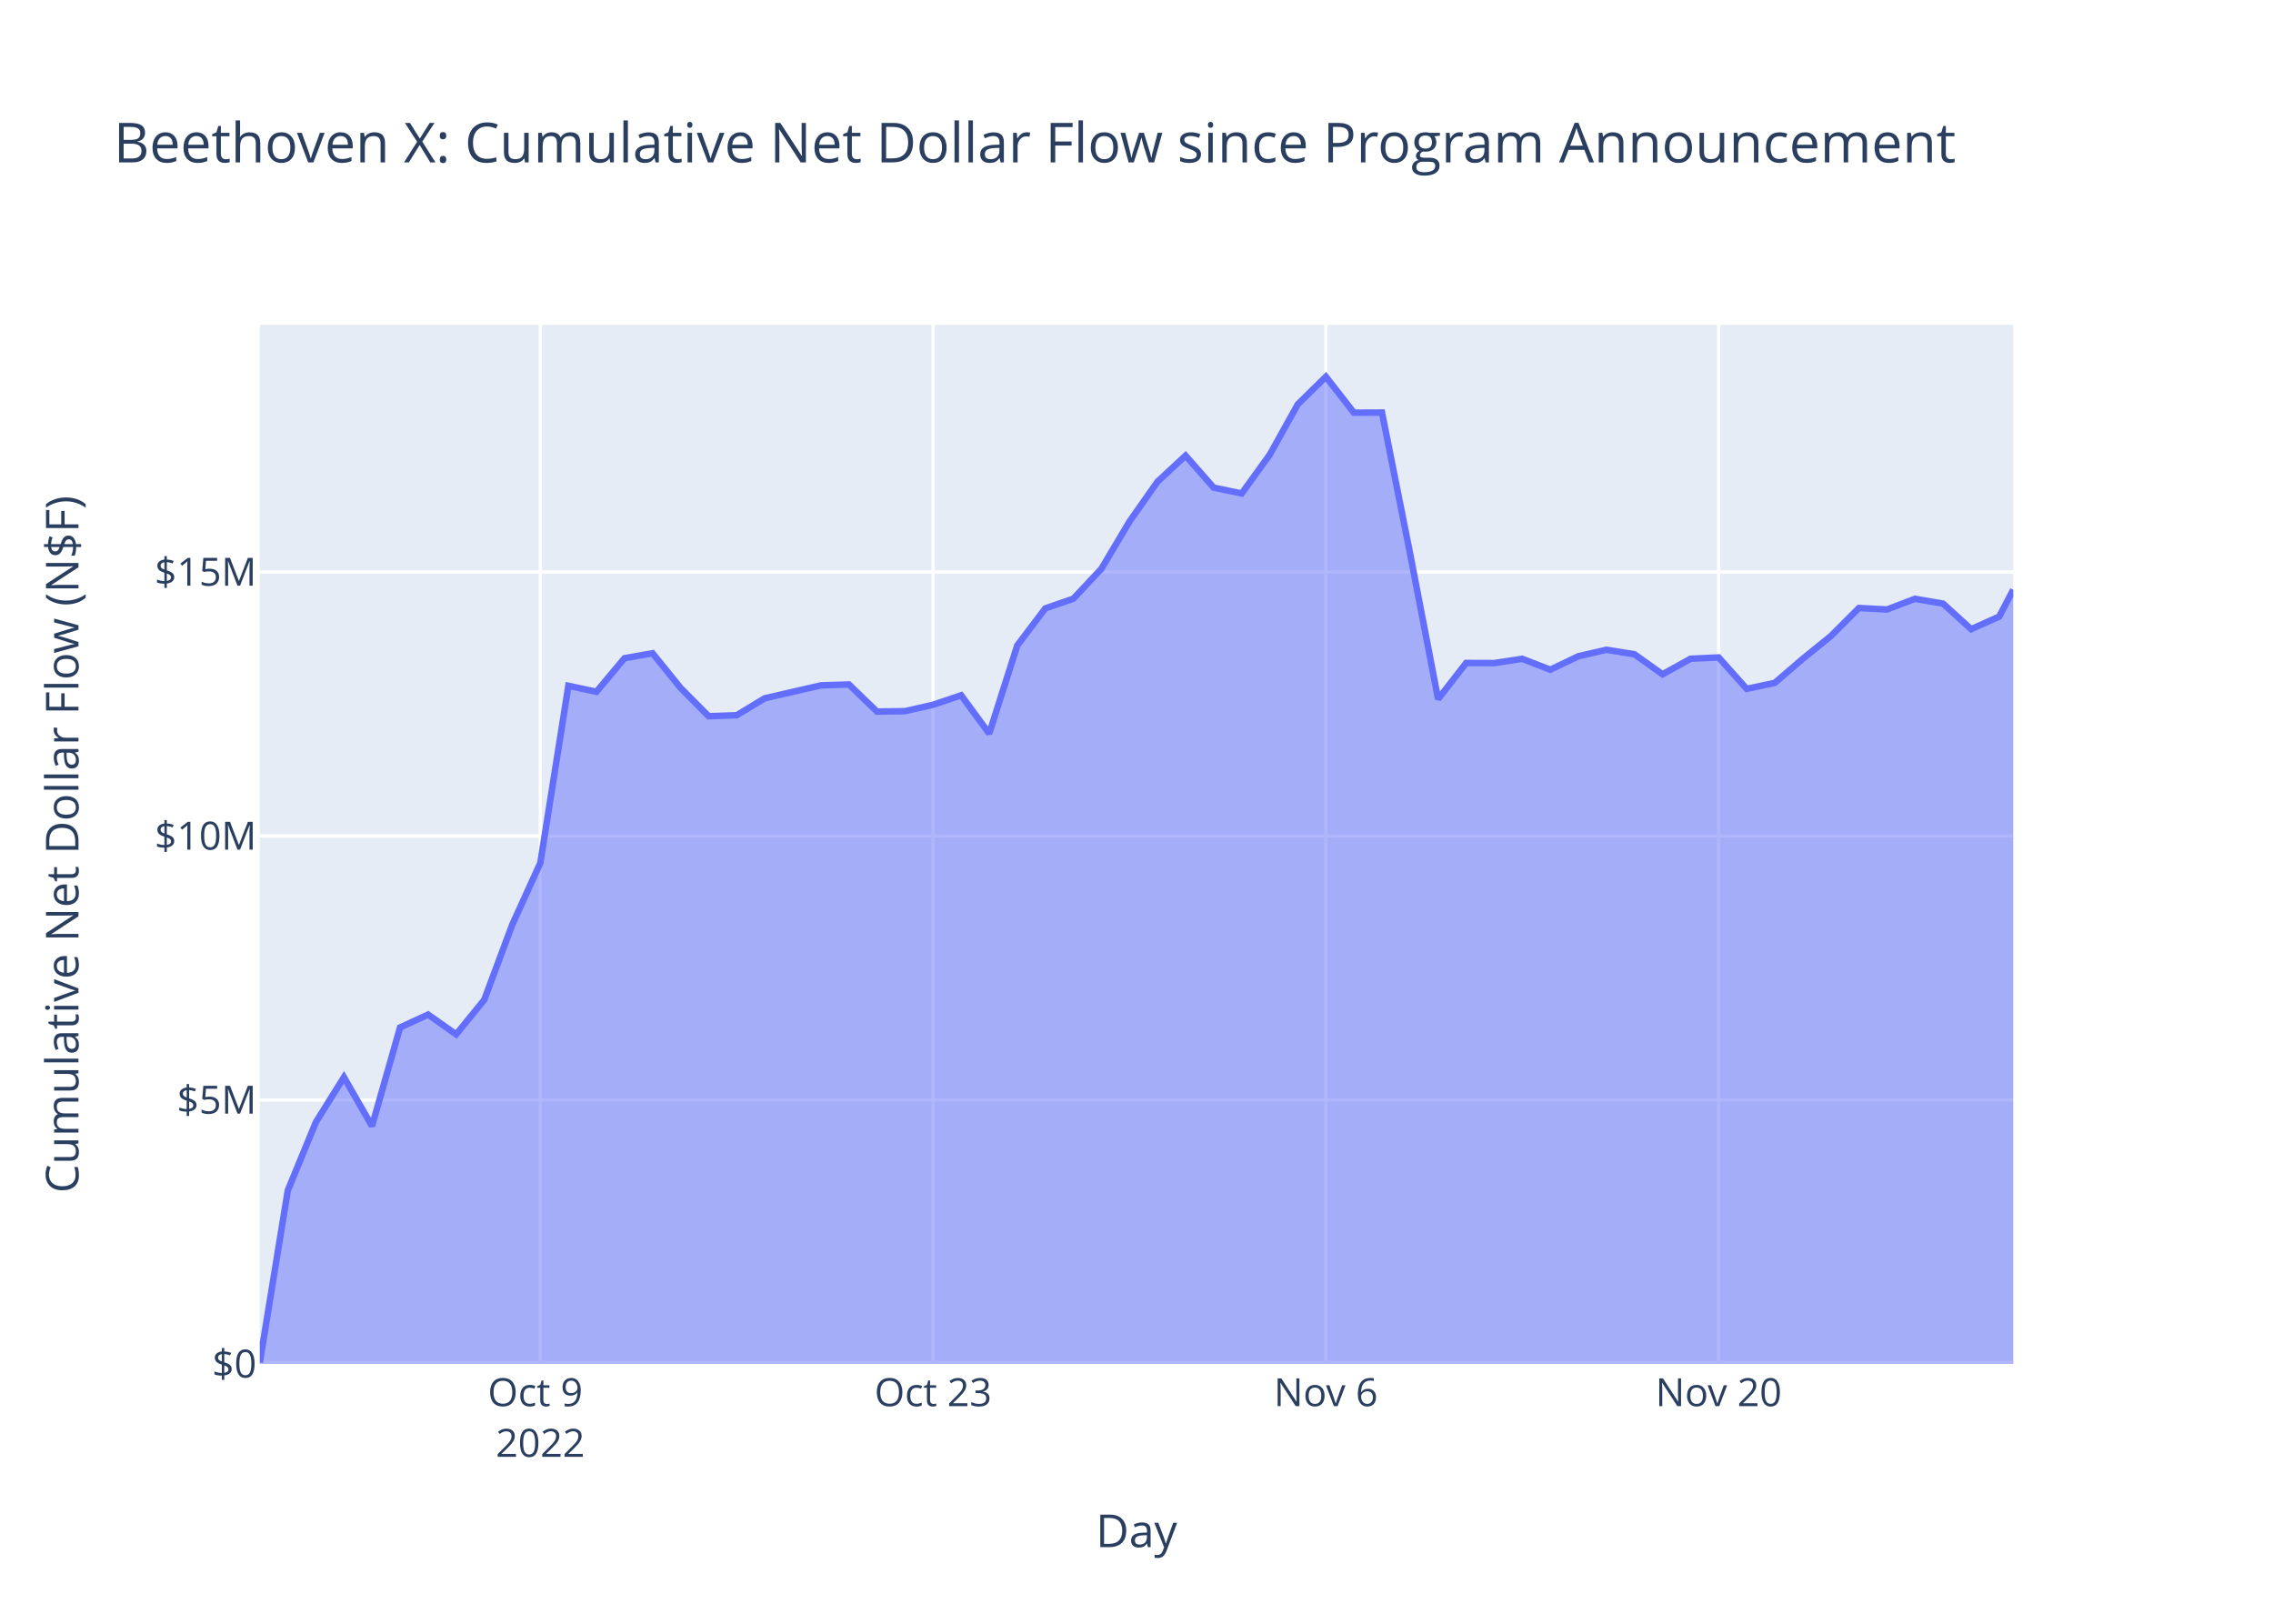
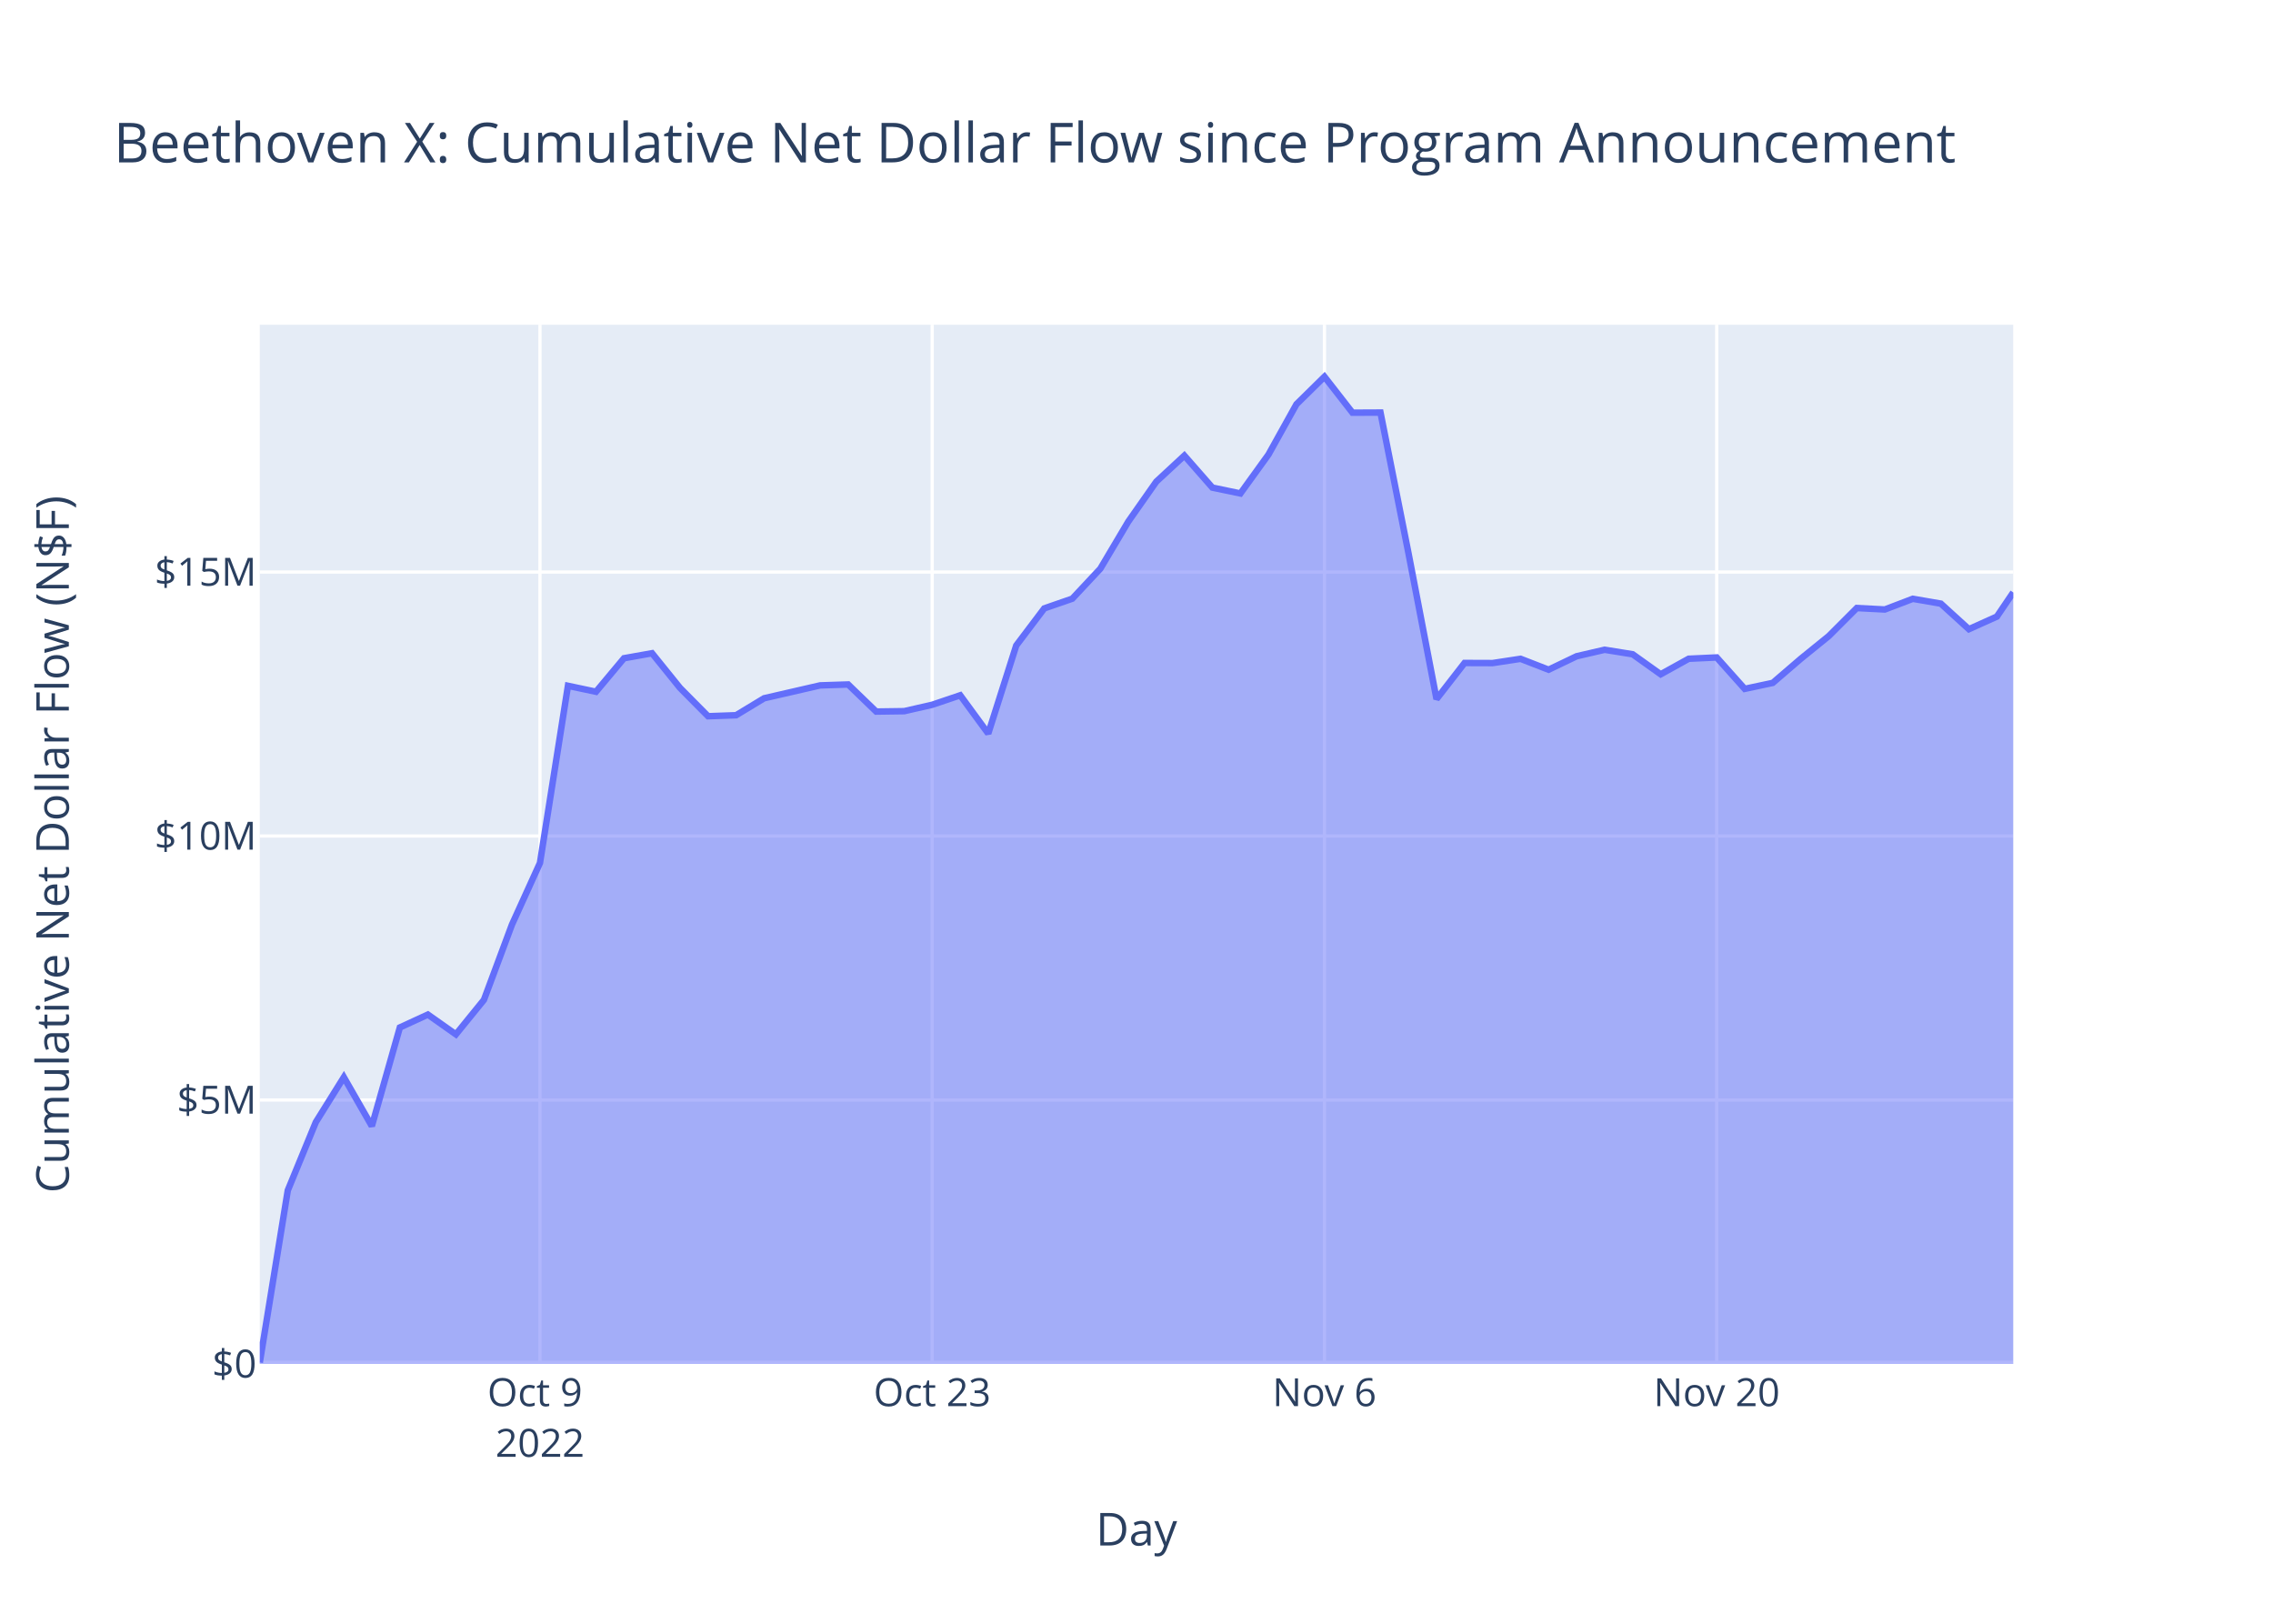
<svg xmlns="http://www.w3.org/2000/svg" class="main-svg" width="700" height="500" style="" viewBox="0 0 700 500">
  <rect x="0" y="0" width="700" height="500" style="fill: rgb(255, 255, 255); fill-opacity: 1;" />
-   <defs id="defs-efc59b">
+   <defs id="defs-75be93">
    <g class="clips">
-       <clipPath id="clipefc59bxyplot" class="plotclip">
+       <clipPath id="clip75be93xyplot" class="plotclip">
        <rect width="540" height="320" />
      </clipPath>
-       <clipPath class="axesclip" id="clipefc59bx">
+       <clipPath class="axesclip" id="clip75be93x">
        <rect x="80" y="0" width="540" height="500" />
      </clipPath>
-       <clipPath class="axesclip" id="clipefc59by">
+       <clipPath class="axesclip" id="clip75be93y">
        <rect x="0" y="100" width="700" height="320" />
      </clipPath>
-       <clipPath class="axesclip" id="clipefc59bxy">
+       <clipPath class="axesclip" id="clip75be93xy">
        <rect x="80" y="100" width="540" height="320" />
      </clipPath>
    </g>
    <g class="gradients" />
    <g class="patterns" />
  </defs>
  <g class="bglayer">
    <rect class="bg" x="80" y="100" width="540" height="320" style="fill: rgb(229, 236, 246); fill-opacity: 1; stroke-width: 0;" />
  </g>
  <g class="layer-below">
    <g class="imagelayer" />
    <g class="shapelayer" />
  </g>
  <g class="cartesianlayer">
    <g class="subplot xy">
      <g class="layer-subplot">
        <g class="shapelayer" />
        <g class="imagelayer" />
      </g>
      <g class="minor-gridlayer">
        <g class="x" />
        <g class="y" />
      </g>
      <g class="gridlayer">
        <g class="x">
-           <path class="xgrid crisp" transform="translate(166.4,0)" d="M0,100v320" style="stroke: rgb(255, 255, 255); stroke-opacity: 1; stroke-width: 1px;" />
-           <path class="xgrid crisp" transform="translate(287.36,0)" d="M0,100v320" style="stroke: rgb(255, 255, 255); stroke-opacity: 1; stroke-width: 1px;" />
-           <path class="xgrid crisp" transform="translate(408.32,0)" d="M0,100v320" style="stroke: rgb(255, 255, 255); stroke-opacity: 1; stroke-width: 1px;" />
-           <path class="xgrid crisp" transform="translate(529.28,0)" d="M0,100v320" style="stroke: rgb(255, 255, 255); stroke-opacity: 1; stroke-width: 1px;" />
+           <path class="xgrid crisp" transform="translate(166.29,0)" d="M0,100v320" style="stroke: rgb(255, 255, 255); stroke-opacity: 1; stroke-width: 1px;" />
+           <path class="xgrid crisp" transform="translate(287.08,0)" d="M0,100v320" style="stroke: rgb(255, 255, 255); stroke-opacity: 1; stroke-width: 1px;" />
+           <path class="xgrid crisp" transform="translate(407.88,0)" d="M0,100v320" style="stroke: rgb(255, 255, 255); stroke-opacity: 1; stroke-width: 1px;" />
+           <path class="xgrid crisp" transform="translate(528.68,0)" d="M0,100v320" style="stroke: rgb(255, 255, 255); stroke-opacity: 1; stroke-width: 1px;" />
        </g>
        <g class="y">
          <path class="ygrid crisp" transform="translate(0,338.72)" d="M80,0h540" style="stroke: rgb(255, 255, 255); stroke-opacity: 1; stroke-width: 1px;" />
          <path class="ygrid crisp" transform="translate(0,257.43)" d="M80,0h540" style="stroke: rgb(255, 255, 255); stroke-opacity: 1; stroke-width: 1px;" />
          <path class="ygrid crisp" transform="translate(0,176.15)" d="M80,0h540" style="stroke: rgb(255, 255, 255); stroke-opacity: 1; stroke-width: 1px;" />
        </g>
      </g>
      <g class="zerolinelayer">
        <path class="yzl zl crisp" transform="translate(0,420)" d="M80,0h540" style="stroke: rgb(255, 255, 255); stroke-opacity: 1; stroke-width: 2px;" />
      </g>
      <path class="xlines-below" />
      <path class="ylines-below" />
      <g class="overlines-below" />
      <g class="xaxislayer-below" />
      <g class="yaxislayer-below" />
      <g class="overaxes-below" />
-       <g class="plot" transform="translate(80,100)" clip-path="url(#clipefc59bxyplot)">
+       <g class="plot" transform="translate(80,100)" clip-path="url(#clip75be93xyplot)">
        <g class="scatterlayer mlayer">
-           <g class="trace scatter tracef33ed0" style="stroke-miterlimit: 2;">
+           <g class="trace scatter traceff9910" style="stroke-miterlimit: 2;">
            <g class="fills">
              <g>
-                 <path class="js-fill" d="M540,320L0,320L0,319.56L8.64,266.55L17.28,245.55L25.92,231.71L34.56,246.75L43.2,216.39L51.84,212.42L60.48,218.51L69.12,207.89L77.76,184.72L86.4,165.73L95.04,111.18L103.68,113.01L112.32,102.69L120.96,101.15L129.6,111.84L138.24,120.55L146.88,120.24L155.52,115.02L172.8,111.05L181.44,110.77L190.08,119.11L198.72,118.99L207.36,117.02L216,114.1L224.64,125.88L233.28,98.76L241.92,87.34L250.56,84.35L259.2,75.12L267.84,60.6L276.48,48.3L285.12,40.3L293.76,50.15L302.4,51.95L311.04,40L319.68,24.48L328.32,16L336.96,27.08L345.6,27.04L354.24,70.4L362.88,115.26L371.52,104.15L380.16,104.18L388.8,102.87L397.44,106.22L406.08,102.08L414.72,100.08L423.36,101.47L432,107.63L440.64,102.85L449.28,102.45L457.92,112.12L466.56,110.28L475.2,102.86L483.84,95.86L492.48,87.23L501.12,87.68L509.76,84.39L518.4,85.88L527.04,93.74L535.68,89.86L540,81.61" style="fill: rgb(99, 110, 250); fill-opacity: 0.5; stroke-width: 0;" />
+                 <path class="js-fill" d="M540,320L0,320L0,319.56L8.63,266.55L17.26,245.55L25.89,231.71L34.51,246.75L43.14,216.39L51.77,212.42L60.4,218.51L69.03,207.89L77.66,184.72L86.29,165.73L94.91,111.18L103.54,113.01L112.17,102.69L120.8,101.15L129.43,111.84L138.06,120.55L146.69,120.24L155.31,115.02L172.57,111.05L181.2,110.77L189.83,119.11L198.46,118.99L207.08,117.02L215.71,114.1L224.34,125.88L232.97,98.76L241.6,87.34L250.23,84.35L258.86,75.12L267.48,60.6L276.11,48.3L284.74,40.3L293.37,50.15L302,51.95L310.63,40L319.26,24.48L327.88,16L336.51,27.08L345.14,27.04L353.77,70.4L362.4,115.26L371.03,104.15L379.66,104.18L388.28,102.87L396.91,106.22L405.54,102.08L414.17,100.08L422.8,101.47L431.43,107.63L440.06,102.85L448.68,102.45L457.31,112.12L465.94,110.28L474.57,102.86L483.2,95.86L491.83,87.23L500.46,87.68L509.08,84.39L517.71,85.88L526.34,93.74L534.97,89.86L540,82.43" style="fill: rgb(99, 110, 250); fill-opacity: 0.5; stroke-width: 0;" />
              </g>
            </g>
            <g class="errorbars" />
            <g class="lines">
-               <path class="js-line" d="M0,319.56L8.64,266.55L17.28,245.55L25.92,231.71L34.56,246.75L43.2,216.39L51.84,212.42L60.48,218.51L69.12,207.89L77.76,184.72L86.4,165.73L95.04,111.18L103.68,113.01L112.32,102.69L120.96,101.15L129.6,111.84L138.24,120.55L146.88,120.24L155.52,115.02L172.8,111.05L181.44,110.77L190.08,119.11L198.72,118.99L207.36,117.02L216,114.1L224.64,125.88L233.28,98.76L241.92,87.34L250.56,84.35L259.2,75.12L267.84,60.6L276.48,48.3L285.12,40.3L293.76,50.15L302.4,51.95L311.04,40L319.68,24.48L328.32,16L336.96,27.08L345.6,27.04L354.24,70.4L362.88,115.26L371.52,104.15L380.16,104.18L388.8,102.87L397.44,106.22L406.08,102.08L414.72,100.08L423.36,101.47L432,107.63L440.64,102.85L449.28,102.45L457.92,112.12L466.56,110.28L475.2,102.86L483.84,95.86L492.48,87.23L501.12,87.68L509.76,84.39L518.4,85.88L527.04,93.74L535.68,89.86L540,81.61" style="vector-effect: non-scaling-stroke; fill: none; stroke: rgb(99, 110, 250); stroke-opacity: 1; stroke-width: 2px; opacity: 1;" />
+               <path class="js-line" d="M0,319.56L8.63,266.55L17.26,245.55L25.89,231.71L34.51,246.75L43.14,216.39L51.77,212.42L60.4,218.51L69.03,207.89L77.66,184.72L86.29,165.73L94.91,111.18L103.54,113.01L112.17,102.69L120.8,101.15L129.43,111.84L138.06,120.55L146.69,120.24L155.31,115.02L172.57,111.05L181.2,110.77L189.83,119.11L198.46,118.99L207.08,117.02L215.71,114.1L224.34,125.88L232.97,98.76L241.6,87.34L250.23,84.35L258.86,75.12L267.48,60.6L276.11,48.3L284.74,40.3L293.37,50.15L302,51.95L310.63,40L319.26,24.48L327.88,16L336.51,27.08L345.14,27.04L353.77,70.4L362.4,115.26L371.03,104.15L379.66,104.18L388.28,102.87L396.91,106.22L405.54,102.08L414.17,100.08L422.8,101.47L431.43,107.63L440.06,102.85L448.68,102.45L457.31,112.12L465.94,110.28L474.57,102.86L483.2,95.86L491.83,87.23L500.46,87.68L509.08,84.39L517.71,85.88L526.34,93.74L534.97,89.86L540,82.43" style="vector-effect: non-scaling-stroke; fill: none; stroke: rgb(99, 110, 250); stroke-opacity: 1; stroke-width: 2px; opacity: 1;" />
            </g>
            <g class="points" />
            <g class="text" />
          </g>
        </g>
      </g>
      <g class="overplot" />
      <path class="xlines-above crisp" d="M0,0" style="fill: none;" />
      <path class="ylines-above crisp" d="M0,0" style="fill: none;" />
      <g class="overlines-above" />
      <g class="xaxislayer-above">
        <g class="xtick">
-           <text text-anchor="middle" x="0" y="433" transform="translate(166.4,0)" style="font-family: 'Open Sans', verdana, arial, sans-serif; font-size: 12px; fill: rgb(42, 63, 95); fill-opacity: 1; white-space: pre; opacity: 1;">
+           <text text-anchor="middle" x="0" y="433" transform="translate(166.29,0)" style="font-family: 'Open Sans', verdana, arial, sans-serif; font-size: 12px; fill: rgb(42, 63, 95); fill-opacity: 1; white-space: pre; opacity: 1;">
            <tspan class="line" dy="0em" x="0" y="433">Oct 9</tspan>
            <tspan class="line" dy="1.3em" x="0" y="433">2022</tspan>
          </text>
        </g>
        <g class="xtick">
-           <text text-anchor="middle" x="0" y="433" style="font-family: 'Open Sans', verdana, arial, sans-serif; font-size: 12px; fill: rgb(42, 63, 95); fill-opacity: 1; white-space: pre; opacity: 1;" transform="translate(287.36,0)">Oct 23</text>
+           <text text-anchor="middle" x="0" y="433" style="font-family: 'Open Sans', verdana, arial, sans-serif; font-size: 12px; fill: rgb(42, 63, 95); fill-opacity: 1; white-space: pre; opacity: 1;" transform="translate(287.08,0)">Oct 23</text>
        </g>
        <g class="xtick">
-           <text text-anchor="middle" x="0" y="433" style="font-family: 'Open Sans', verdana, arial, sans-serif; font-size: 12px; fill: rgb(42, 63, 95); fill-opacity: 1; white-space: pre; opacity: 1;" transform="translate(408.32,0)">Nov 6</text>
+           <text text-anchor="middle" x="0" y="433" style="font-family: 'Open Sans', verdana, arial, sans-serif; font-size: 12px; fill: rgb(42, 63, 95); fill-opacity: 1; white-space: pre; opacity: 1;" transform="translate(407.88,0)">Nov 6</text>
        </g>
        <g class="xtick">
-           <text text-anchor="middle" x="0" y="433" style="font-family: 'Open Sans', verdana, arial, sans-serif; font-size: 12px; fill: rgb(42, 63, 95); fill-opacity: 1; white-space: pre; opacity: 1;" transform="translate(529.28,0)">Nov 20</text>
+           <text text-anchor="middle" x="0" y="433" style="font-family: 'Open Sans', verdana, arial, sans-serif; font-size: 12px; fill: rgb(42, 63, 95); fill-opacity: 1; white-space: pre; opacity: 1;" transform="translate(528.68,0)">Nov 20</text>
        </g>
      </g>
      <g class="yaxislayer-above">
        <g class="ytick">
          <text text-anchor="end" x="79" y="4.2" transform="translate(0,420)" style="font-family: 'Open Sans', verdana, arial, sans-serif; font-size: 12px; fill: rgb(42, 63, 95); fill-opacity: 1; white-space: pre; opacity: 1;">$0</text>
        </g>
        <g class="ytick">
          <text text-anchor="end" x="79" y="4.2" style="font-family: 'Open Sans', verdana, arial, sans-serif; font-size: 12px; fill: rgb(42, 63, 95); fill-opacity: 1; white-space: pre; opacity: 1;" transform="translate(0,338.72)">$5M</text>
        </g>
        <g class="ytick">
          <text text-anchor="end" x="79" y="4.2" style="font-family: 'Open Sans', verdana, arial, sans-serif; font-size: 12px; fill: rgb(42, 63, 95); fill-opacity: 1; white-space: pre; opacity: 1;" transform="translate(0,257.43)">$10M</text>
        </g>
        <g class="ytick">
          <text text-anchor="end" x="79" y="4.2" style="font-family: 'Open Sans', verdana, arial, sans-serif; font-size: 12px; fill: rgb(42, 63, 95); fill-opacity: 1; white-space: pre; opacity: 1;" transform="translate(0,176.15)">$15M</text>
        </g>
      </g>
      <g class="overaxes-above" />
    </g>
  </g>
  <g class="polarlayer" />
  <g class="smithlayer" />
  <g class="ternarylayer" />
  <g class="geolayer" />
  <g class="funnelarealayer" />
  <g class="pielayer" />
  <g class="iciclelayer" />
  <g class="treemaplayer" />
  <g class="sunburstlayer" />
  <g class="glimages" />
-   <defs id="topdefs-efc59b">
+   <defs id="topdefs-75be93">
    <g class="clips" />
  </defs>
  <g class="layer-above">
    <g class="imagelayer" />
    <g class="shapelayer" />
  </g>
  <g class="infolayer">
    <g class="g-gtitle">
      <text class="gtitle" x="35" y="50" text-anchor="start" dy="0em" style="font-family: 'Open Sans', verdana, arial, sans-serif; font-size: 17px; fill: rgb(42, 63, 95); opacity: 1; font-weight: normal; white-space: pre;">Beethoven X: Cumulative Net Dollar Flow since Program Announcement</text>
    </g>
    <g class="g-xtitle">
-       <text class="xtitle" x="350" y="476.409" text-anchor="middle" style="font-family: 'Open Sans', verdana, arial, sans-serif; font-size: 14px; fill: rgb(42, 63, 95); opacity: 1; font-weight: normal; white-space: pre;">Day</text>
+       <text class="xtitle" x="350" y="475.909" text-anchor="middle" style="font-family: 'Open Sans', verdana, arial, sans-serif; font-size: 14px; fill: rgb(42, 63, 95); opacity: 1; font-weight: normal; white-space: pre;">Day</text>
    </g>
    <g class="g-ytitle">
-       <text class="ytitle" transform="rotate(-90,24.16875,260)" x="24.169" y="260" text-anchor="middle" style="font-family: 'Open Sans', verdana, arial, sans-serif; font-size: 14px; fill: rgb(42, 63, 95); opacity: 1; font-weight: normal; white-space: pre;">Cumulative Net Dollar Flow (N$F)</text>
+       <text class="ytitle" transform="rotate(-90,21.2,260)" x="21.2" y="260" text-anchor="middle" style="font-family: 'Open Sans', verdana, arial, sans-serif; font-size: 14px; fill: rgb(42, 63, 95); opacity: 1; font-weight: normal; white-space: pre;">Cumulative Net Dollar Flow (N$F)</text>
    </g>
  </g>
</svg>
